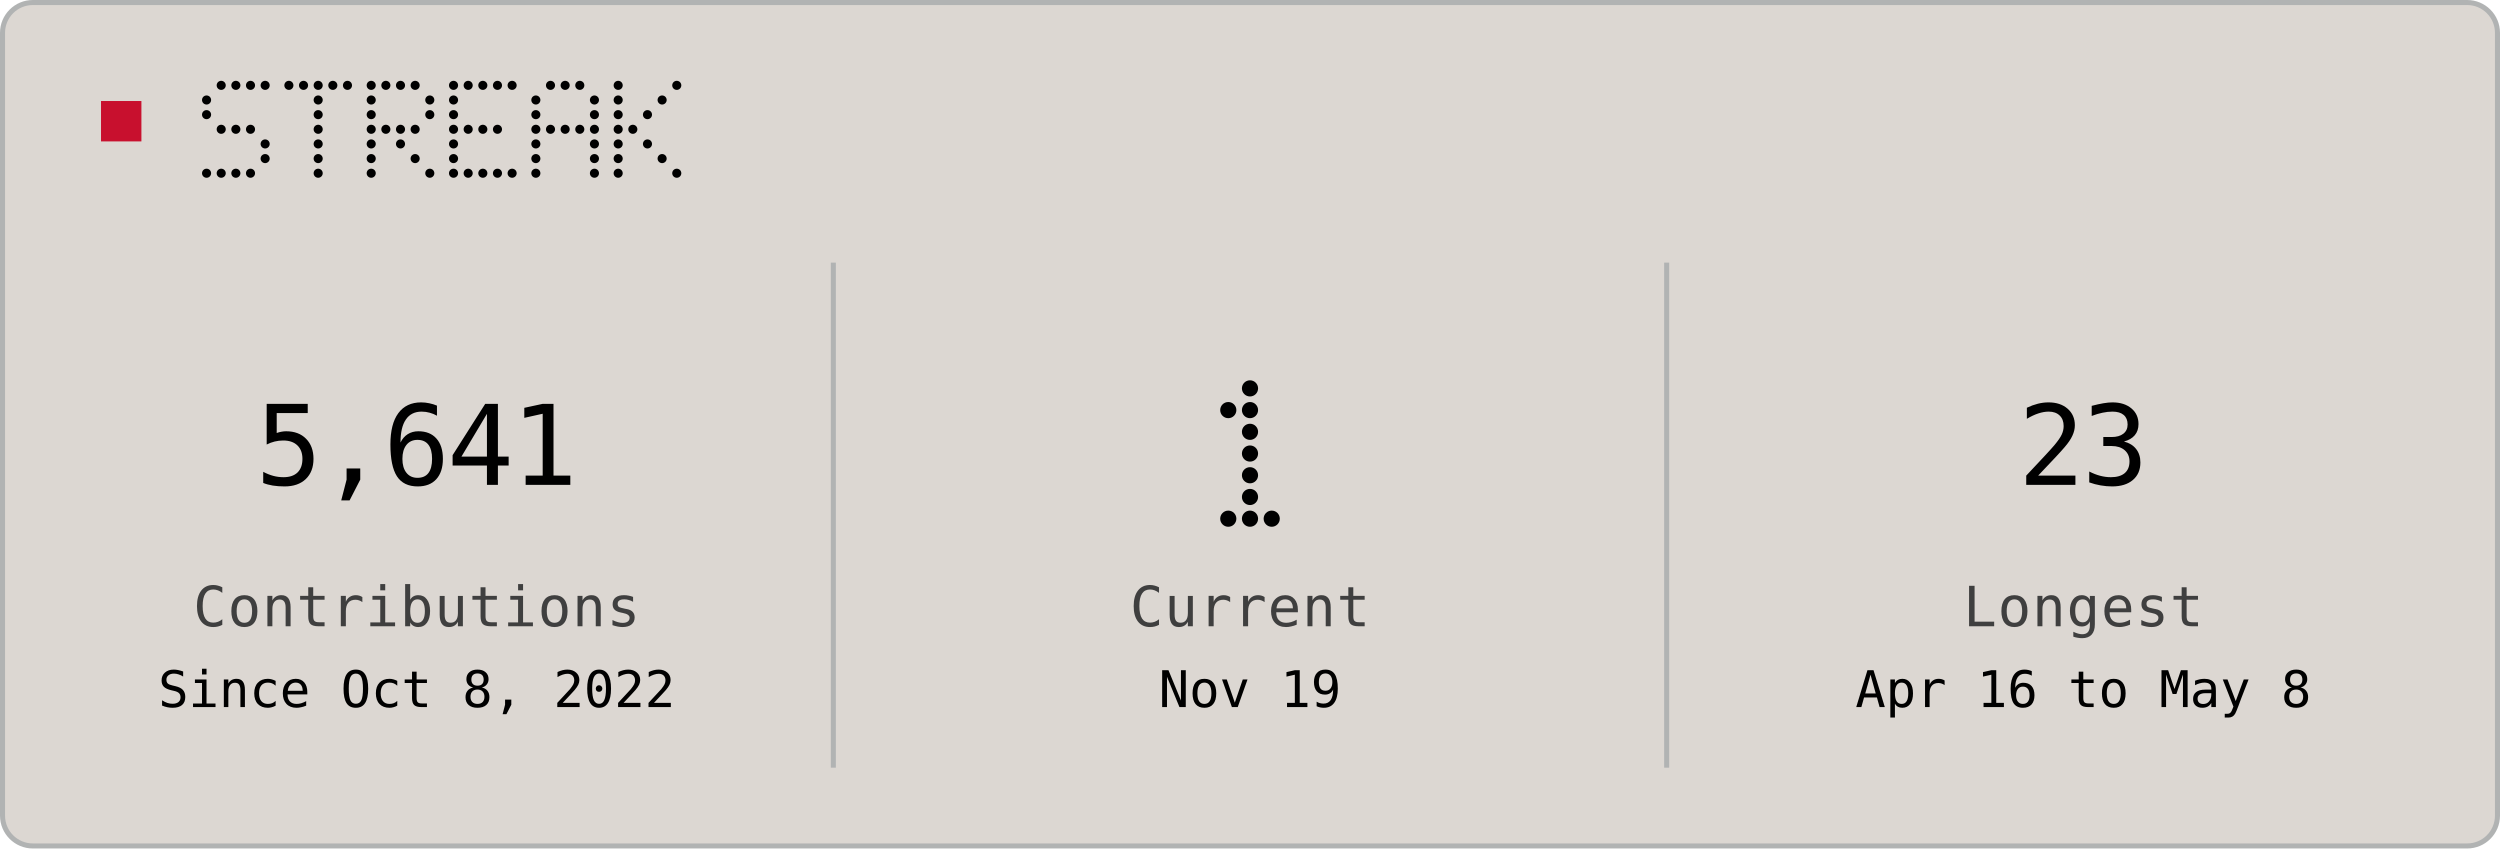
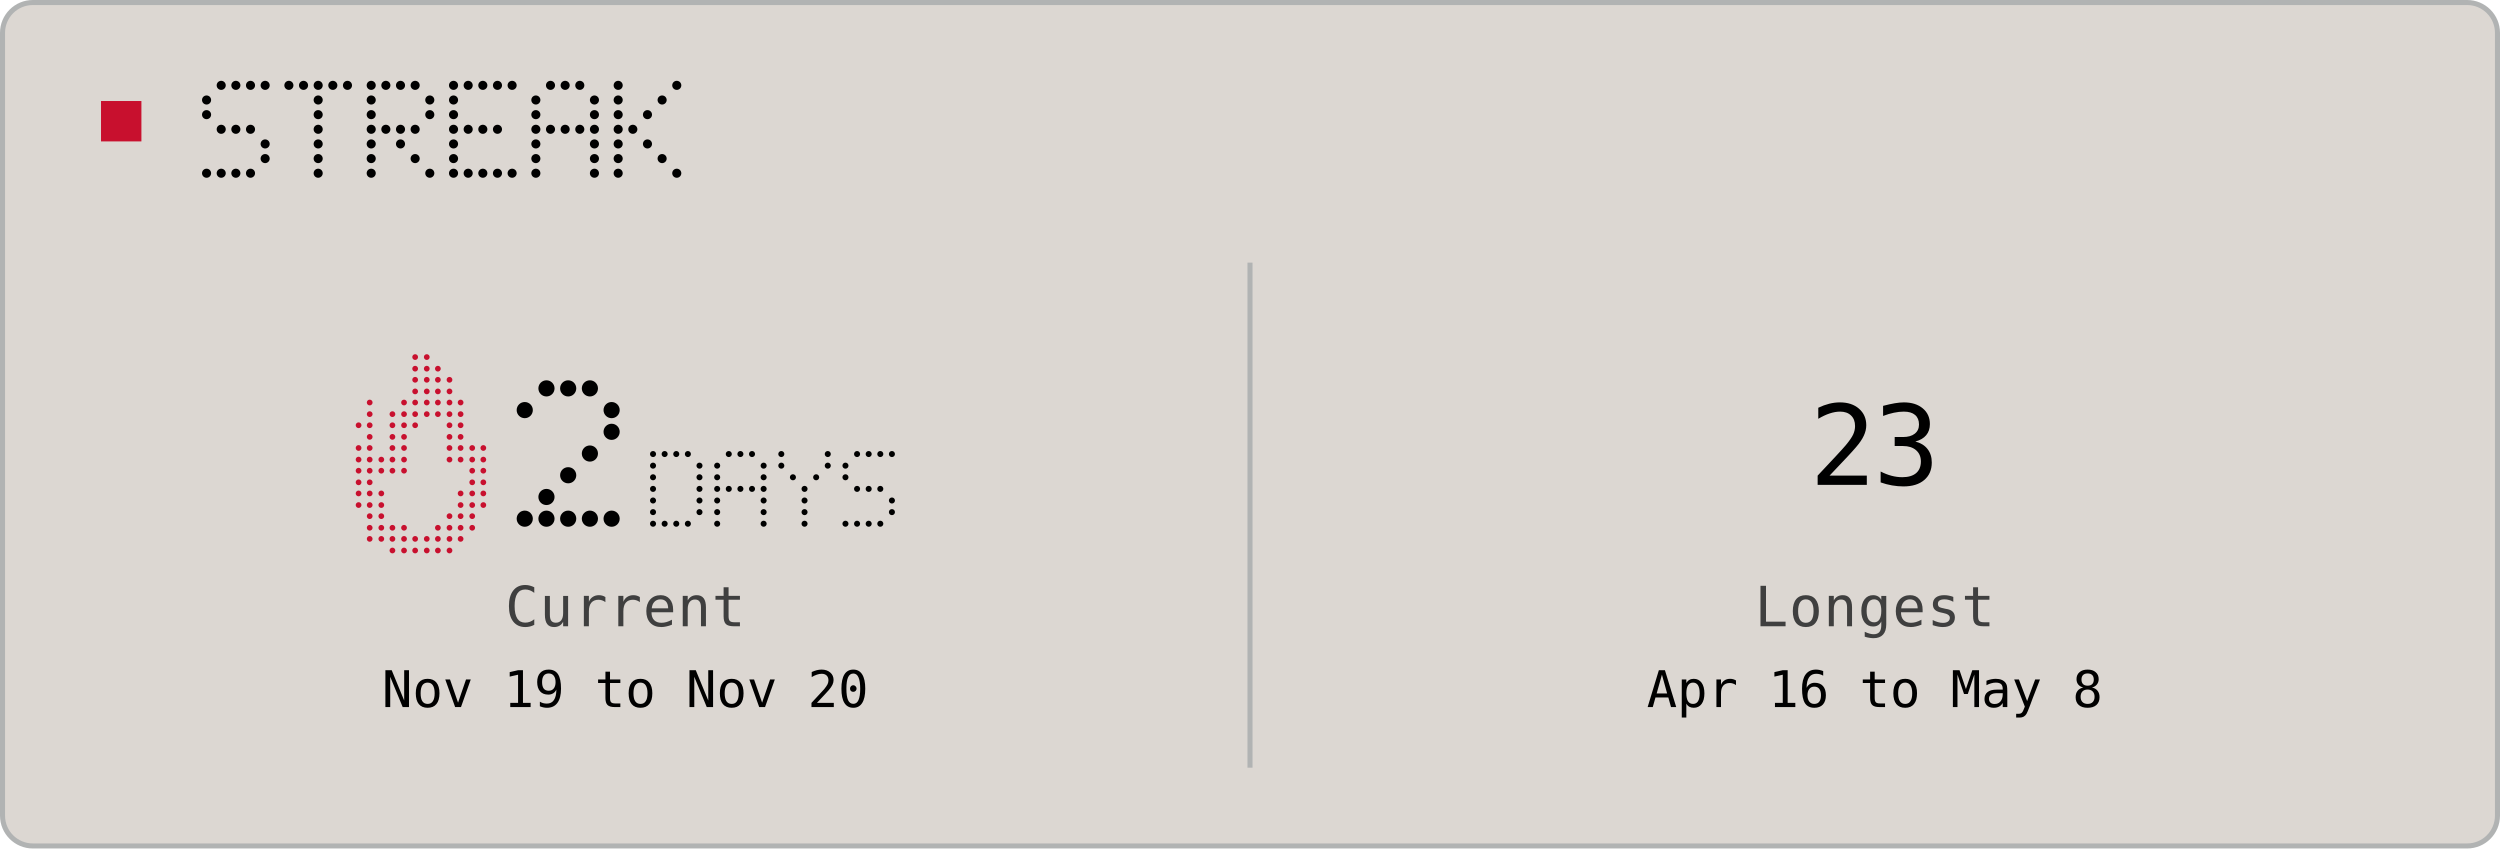
<svg xmlns="http://www.w3.org/2000/svg" width="495" height="168" viewBox="0 0 495 168" role="img">
  <rect x="0.5" y="0.5" width="494" height="167" rx="6" fill="#DCD7D2" stroke="#B1B3B3" stroke-width="1" />
  <rect x="20" y="20" width="8" height="8" fill="#C8102E" />
  <circle cx="43.8" cy="16.9" r="0.90" fill="#000000" />
  <circle cx="46.7" cy="16.9" r="0.90" fill="#000000" />
  <circle cx="49.6" cy="16.9" r="0.90" fill="#000000" />
  <circle cx="52.5" cy="16.9" r="0.90" fill="#000000" />
  <circle cx="40.9" cy="19.8" r="0.90" fill="#000000" />
  <circle cx="40.9" cy="22.7" r="0.90" fill="#000000" />
  <circle cx="43.8" cy="25.6" r="0.90" fill="#000000" />
  <circle cx="46.7" cy="25.6" r="0.90" fill="#000000" />
  <circle cx="49.6" cy="25.6" r="0.90" fill="#000000" />
  <circle cx="52.5" cy="28.5" r="0.90" fill="#000000" />
  <circle cx="52.5" cy="31.4" r="0.90" fill="#000000" />
  <circle cx="40.9" cy="34.3" r="0.90" fill="#000000" />
  <circle cx="43.8" cy="34.3" r="0.90" fill="#000000" />
  <circle cx="46.7" cy="34.3" r="0.90" fill="#000000" />
  <circle cx="49.6" cy="34.3" r="0.90" fill="#000000" />
  <circle cx="57.2" cy="16.9" r="0.90" fill="#000000" />
  <circle cx="60.1" cy="16.9" r="0.90" fill="#000000" />
  <circle cx="63.0" cy="16.9" r="0.90" fill="#000000" />
  <circle cx="65.9" cy="16.9" r="0.90" fill="#000000" />
  <circle cx="68.8" cy="16.9" r="0.90" fill="#000000" />
  <circle cx="63.0" cy="19.8" r="0.90" fill="#000000" />
  <circle cx="63.0" cy="22.7" r="0.90" fill="#000000" />
  <circle cx="63.0" cy="25.6" r="0.90" fill="#000000" />
  <circle cx="63.0" cy="28.5" r="0.90" fill="#000000" />
  <circle cx="63.0" cy="31.4" r="0.90" fill="#000000" />
  <circle cx="63.0" cy="34.3" r="0.90" fill="#000000" />
  <circle cx="73.5" cy="16.9" r="0.90" fill="#000000" />
  <circle cx="76.4" cy="16.9" r="0.90" fill="#000000" />
  <circle cx="79.3" cy="16.9" r="0.90" fill="#000000" />
  <circle cx="82.2" cy="16.9" r="0.90" fill="#000000" />
  <circle cx="73.5" cy="19.8" r="0.90" fill="#000000" />
  <circle cx="85.1" cy="19.8" r="0.90" fill="#000000" />
  <circle cx="73.5" cy="22.7" r="0.90" fill="#000000" />
  <circle cx="85.1" cy="22.7" r="0.90" fill="#000000" />
  <circle cx="73.5" cy="25.6" r="0.90" fill="#000000" />
  <circle cx="76.4" cy="25.6" r="0.90" fill="#000000" />
  <circle cx="79.3" cy="25.6" r="0.90" fill="#000000" />
  <circle cx="82.2" cy="25.6" r="0.90" fill="#000000" />
  <circle cx="73.5" cy="28.5" r="0.90" fill="#000000" />
  <circle cx="79.3" cy="28.5" r="0.90" fill="#000000" />
  <circle cx="73.5" cy="31.4" r="0.90" fill="#000000" />
  <circle cx="82.2" cy="31.4" r="0.90" fill="#000000" />
  <circle cx="73.5" cy="34.3" r="0.90" fill="#000000" />
  <circle cx="85.1" cy="34.3" r="0.90" fill="#000000" />
  <circle cx="89.8" cy="16.9" r="0.90" fill="#000000" />
  <circle cx="92.7" cy="16.9" r="0.90" fill="#000000" />
  <circle cx="95.6" cy="16.9" r="0.90" fill="#000000" />
  <circle cx="98.5" cy="16.9" r="0.90" fill="#000000" />
  <circle cx="101.4" cy="16.9" r="0.90" fill="#000000" />
  <circle cx="89.8" cy="19.8" r="0.90" fill="#000000" />
  <circle cx="89.8" cy="22.7" r="0.90" fill="#000000" />
  <circle cx="89.8" cy="25.6" r="0.90" fill="#000000" />
  <circle cx="92.7" cy="25.6" r="0.90" fill="#000000" />
  <circle cx="95.6" cy="25.6" r="0.90" fill="#000000" />
  <circle cx="98.5" cy="25.6" r="0.90" fill="#000000" />
  <circle cx="89.8" cy="28.5" r="0.90" fill="#000000" />
  <circle cx="89.8" cy="31.4" r="0.90" fill="#000000" />
  <circle cx="89.8" cy="34.3" r="0.90" fill="#000000" />
  <circle cx="92.7" cy="34.3" r="0.90" fill="#000000" />
  <circle cx="95.6" cy="34.3" r="0.90" fill="#000000" />
  <circle cx="98.5" cy="34.3" r="0.90" fill="#000000" />
  <circle cx="101.4" cy="34.3" r="0.90" fill="#000000" />
  <circle cx="109.0" cy="16.9" r="0.90" fill="#000000" />
  <circle cx="111.9" cy="16.9" r="0.90" fill="#000000" />
  <circle cx="114.8" cy="16.9" r="0.90" fill="#000000" />
  <circle cx="106.1" cy="19.8" r="0.90" fill="#000000" />
  <circle cx="117.7" cy="19.8" r="0.90" fill="#000000" />
  <circle cx="106.1" cy="22.7" r="0.90" fill="#000000" />
  <circle cx="117.7" cy="22.7" r="0.90" fill="#000000" />
  <circle cx="106.1" cy="25.6" r="0.90" fill="#000000" />
  <circle cx="109.0" cy="25.6" r="0.90" fill="#000000" />
  <circle cx="111.9" cy="25.6" r="0.90" fill="#000000" />
  <circle cx="114.8" cy="25.6" r="0.90" fill="#000000" />
  <circle cx="117.7" cy="25.6" r="0.90" fill="#000000" />
  <circle cx="106.1" cy="28.5" r="0.90" fill="#000000" />
  <circle cx="117.7" cy="28.5" r="0.90" fill="#000000" />
  <circle cx="106.1" cy="31.4" r="0.90" fill="#000000" />
  <circle cx="117.7" cy="31.4" r="0.90" fill="#000000" />
  <circle cx="106.1" cy="34.3" r="0.90" fill="#000000" />
  <circle cx="117.7" cy="34.3" r="0.90" fill="#000000" />
  <circle cx="122.4" cy="16.9" r="0.90" fill="#000000" />
  <circle cx="134.0" cy="16.9" r="0.90" fill="#000000" />
  <circle cx="122.4" cy="19.8" r="0.90" fill="#000000" />
  <circle cx="131.1" cy="19.8" r="0.90" fill="#000000" />
  <circle cx="122.4" cy="22.7" r="0.90" fill="#000000" />
  <circle cx="128.2" cy="22.7" r="0.90" fill="#000000" />
  <circle cx="122.4" cy="25.6" r="0.90" fill="#000000" />
  <circle cx="125.3" cy="25.6" r="0.90" fill="#000000" />
  <circle cx="122.4" cy="28.5" r="0.90" fill="#000000" />
  <circle cx="128.2" cy="28.5" r="0.90" fill="#000000" />
  <circle cx="122.4" cy="31.4" r="0.90" fill="#000000" />
  <circle cx="131.1" cy="31.4" r="0.90" fill="#000000" />
  <circle cx="122.4" cy="34.3" r="0.90" fill="#000000" />
  <circle cx="134.0" cy="34.3" r="0.90" fill="#000000" />
-   <line x1="165.0" y1="52" x2="165.0" y2="152" stroke="#B1B3B3" />
-   <line x1="330.0" y1="52" x2="330.0" y2="152" stroke="#B1B3B3" />
-   <text x="82.5" y="96" fill="#000000" text-anchor="middle" font-family="ui-monospace, Geist Mono, monospace" font-size="22" letter-spacing="-0.6" dominant-baseline="auto">5,641</text>
-   <text x="82.5" y="124" fill="#3F3F3F" text-anchor="middle" font-family="ui-monospace, Geist Mono, monospace" font-size="11" letter-spacing="0.2" dominant-baseline="auto">Contributions</text>
-   <text x="82.5" y="140" fill="#000000" text-anchor="middle" font-family="ui-monospace, Geist Mono, monospace" font-size="10" letter-spacing="0" dominant-baseline="auto">Since Oct 8, 2022</text>
-   <circle cx="247.5" cy="76.9" r="1.60" fill="#000000" />
-   <circle cx="243.2" cy="81.2" r="1.60" fill="#000000" />
-   <circle cx="247.5" cy="81.2" r="1.60" fill="#000000" />
-   <circle cx="247.5" cy="85.5" r="1.60" fill="#000000" />
-   <circle cx="247.5" cy="89.8" r="1.60" fill="#000000" />
-   <circle cx="247.5" cy="94.1" r="1.60" fill="#000000" />
-   <circle cx="247.5" cy="98.4" r="1.60" fill="#000000" />
-   <circle cx="243.2" cy="102.7" r="1.60" fill="#000000" />
-   <circle cx="247.5" cy="102.7" r="1.60" fill="#000000" />
-   <circle cx="251.8" cy="102.7" r="1.60" fill="#000000" />
-   <text x="247.5" y="124" fill="#3F3F3F" text-anchor="middle" font-family="ui-monospace, Geist Mono, monospace" font-size="11" letter-spacing="0.2" dominant-baseline="auto">Current</text>
-   <text x="247.5" y="140" fill="#000000" text-anchor="middle" font-family="ui-monospace, Geist Mono, monospace" font-size="10" letter-spacing="0" dominant-baseline="auto">Nov 19</text>
-   <text x="412.5" y="96" fill="#000000" text-anchor="middle" font-family="ui-monospace, Geist Mono, monospace" font-size="22" letter-spacing="-0.6" dominant-baseline="auto">23</text>
-   <text x="412.5" y="124" fill="#3F3F3F" text-anchor="middle" font-family="ui-monospace, Geist Mono, monospace" font-size="11" letter-spacing="0.2" dominant-baseline="auto">Longest</text>
-   <text x="412.5" y="140" fill="#000000" text-anchor="middle" font-family="ui-monospace, Geist Mono, monospace" font-size="10" letter-spacing="0" dominant-baseline="auto">Apr 16 to May 8</text>
+   <line x1="247.5" y1="52" x2="247.5" y2="152" stroke="#B1B3B3" />
+   <circle cx="82.2" cy="70.7" r="0.57" fill="#C8102E" />
+   <circle cx="84.5" cy="70.7" r="0.57" fill="#C8102E" />
+   <circle cx="82.2" cy="73.0" r="0.57" fill="#C8102E" />
+   <circle cx="84.5" cy="73.0" r="0.57" fill="#C8102E" />
+   <circle cx="86.7" cy="73.0" r="0.57" fill="#C8102E" />
+   <circle cx="82.2" cy="75.2" r="0.57" fill="#C8102E" />
+   <circle cx="84.5" cy="75.2" r="0.57" fill="#C8102E" />
+   <circle cx="86.7" cy="75.2" r="0.57" fill="#C8102E" />
+   <circle cx="89.0" cy="75.2" r="0.57" fill="#C8102E" />
+   <circle cx="82.2" cy="77.5" r="0.57" fill="#C8102E" />
+   <circle cx="84.5" cy="77.5" r="0.57" fill="#C8102E" />
+   <circle cx="86.7" cy="77.5" r="0.57" fill="#C8102E" />
+   <circle cx="89.0" cy="77.5" r="0.57" fill="#C8102E" />
+   <circle cx="73.2" cy="79.7" r="0.57" fill="#C8102E" />
+   <circle cx="80.0" cy="79.7" r="0.57" fill="#C8102E" />
+   <circle cx="82.2" cy="79.7" r="0.57" fill="#C8102E" />
+   <circle cx="84.5" cy="79.7" r="0.57" fill="#C8102E" />
+   <circle cx="86.7" cy="79.7" r="0.57" fill="#C8102E" />
+   <circle cx="89.0" cy="79.7" r="0.57" fill="#C8102E" />
+   <circle cx="91.2" cy="79.7" r="0.57" fill="#C8102E" />
+   <circle cx="73.2" cy="82.0" r="0.57" fill="#C8102E" />
+   <circle cx="77.7" cy="82.0" r="0.57" fill="#C8102E" />
+   <circle cx="80.0" cy="82.0" r="0.57" fill="#C8102E" />
+   <circle cx="82.2" cy="82.0" r="0.57" fill="#C8102E" />
+   <circle cx="84.5" cy="82.0" r="0.57" fill="#C8102E" />
+   <circle cx="86.7" cy="82.0" r="0.57" fill="#C8102E" />
+   <circle cx="89.0" cy="82.0" r="0.57" fill="#C8102E" />
+   <circle cx="91.2" cy="82.0" r="0.57" fill="#C8102E" />
+   <circle cx="71.0" cy="84.2" r="0.57" fill="#C8102E" />
+   <circle cx="73.2" cy="84.2" r="0.57" fill="#C8102E" />
+   <circle cx="77.7" cy="84.2" r="0.57" fill="#C8102E" />
+   <circle cx="80.0" cy="84.2" r="0.57" fill="#C8102E" />
+   <circle cx="82.2" cy="84.2" r="0.57" fill="#C8102E" />
+   <circle cx="89.0" cy="84.2" r="0.57" fill="#C8102E" />
+   <circle cx="91.2" cy="84.2" r="0.57" fill="#C8102E" />
+   <circle cx="73.2" cy="86.5" r="0.57" fill="#C8102E" />
+   <circle cx="77.7" cy="86.5" r="0.57" fill="#C8102E" />
+   <circle cx="80.0" cy="86.5" r="0.57" fill="#C8102E" />
+   <circle cx="89.0" cy="86.5" r="0.57" fill="#C8102E" />
+   <circle cx="91.2" cy="86.5" r="0.57" fill="#C8102E" />
+   <circle cx="71.0" cy="88.7" r="0.57" fill="#C8102E" />
+   <circle cx="73.2" cy="88.7" r="0.57" fill="#C8102E" />
+   <circle cx="77.7" cy="88.7" r="0.57" fill="#C8102E" />
+   <circle cx="80.0" cy="88.7" r="0.57" fill="#C8102E" />
+   <circle cx="89.0" cy="88.7" r="0.57" fill="#C8102E" />
+   <circle cx="91.2" cy="88.7" r="0.57" fill="#C8102E" />
+   <circle cx="93.5" cy="88.7" r="0.57" fill="#C8102E" />
+   <circle cx="95.7" cy="88.7" r="0.57" fill="#C8102E" />
+   <circle cx="71.0" cy="91.0" r="0.57" fill="#C8102E" />
+   <circle cx="73.2" cy="91.0" r="0.57" fill="#C8102E" />
+   <circle cx="75.5" cy="91.0" r="0.57" fill="#C8102E" />
+   <circle cx="77.7" cy="91.0" r="0.57" fill="#C8102E" />
+   <circle cx="80.0" cy="91.0" r="0.57" fill="#C8102E" />
+   <circle cx="89.0" cy="91.0" r="0.57" fill="#C8102E" />
+   <circle cx="91.2" cy="91.0" r="0.57" fill="#C8102E" />
+   <circle cx="93.5" cy="91.0" r="0.57" fill="#C8102E" />
+   <circle cx="95.7" cy="91.0" r="0.57" fill="#C8102E" />
+   <circle cx="71.0" cy="93.2" r="0.57" fill="#C8102E" />
+   <circle cx="73.2" cy="93.2" r="0.57" fill="#C8102E" />
+   <circle cx="75.5" cy="93.2" r="0.57" fill="#C8102E" />
+   <circle cx="77.7" cy="93.2" r="0.57" fill="#C8102E" />
+   <circle cx="80.0" cy="93.2" r="0.57" fill="#C8102E" />
+   <circle cx="93.5" cy="93.2" r="0.57" fill="#C8102E" />
+   <circle cx="95.7" cy="93.2" r="0.57" fill="#C8102E" />
+   <circle cx="71.0" cy="95.5" r="0.57" fill="#C8102E" />
+   <circle cx="73.2" cy="95.5" r="0.57" fill="#C8102E" />
+   <circle cx="93.5" cy="95.5" r="0.57" fill="#C8102E" />
+   <circle cx="95.7" cy="95.5" r="0.57" fill="#C8102E" />
+   <circle cx="71.0" cy="97.7" r="0.57" fill="#C8102E" />
+   <circle cx="73.2" cy="97.7" r="0.57" fill="#C8102E" />
+   <circle cx="75.5" cy="97.7" r="0.57" fill="#C8102E" />
+   <circle cx="91.2" cy="97.7" r="0.57" fill="#C8102E" />
+   <circle cx="93.5" cy="97.7" r="0.57" fill="#C8102E" />
+   <circle cx="95.7" cy="97.7" r="0.57" fill="#C8102E" />
+   <circle cx="71.0" cy="100.0" r="0.57" fill="#C8102E" />
+   <circle cx="73.2" cy="100.0" r="0.57" fill="#C8102E" />
+   <circle cx="75.5" cy="100.0" r="0.57" fill="#C8102E" />
+   <circle cx="91.2" cy="100.0" r="0.57" fill="#C8102E" />
+   <circle cx="93.5" cy="100.0" r="0.57" fill="#C8102E" />
+   <circle cx="95.7" cy="100.0" r="0.57" fill="#C8102E" />
+   <circle cx="73.2" cy="102.2" r="0.57" fill="#C8102E" />
+   <circle cx="75.5" cy="102.2" r="0.57" fill="#C8102E" />
+   <circle cx="89.0" cy="102.2" r="0.57" fill="#C8102E" />
+   <circle cx="91.2" cy="102.2" r="0.57" fill="#C8102E" />
+   <circle cx="93.5" cy="102.2" r="0.57" fill="#C8102E" />
+   <circle cx="73.2" cy="104.5" r="0.57" fill="#C8102E" />
+   <circle cx="75.5" cy="104.5" r="0.57" fill="#C8102E" />
+   <circle cx="77.7" cy="104.5" r="0.57" fill="#C8102E" />
+   <circle cx="80.0" cy="104.5" r="0.57" fill="#C8102E" />
+   <circle cx="86.7" cy="104.5" r="0.57" fill="#C8102E" />
+   <circle cx="89.0" cy="104.5" r="0.57" fill="#C8102E" />
+   <circle cx="91.2" cy="104.5" r="0.57" fill="#C8102E" />
+   <circle cx="93.5" cy="104.5" r="0.57" fill="#C8102E" />
+   <circle cx="73.2" cy="106.7" r="0.57" fill="#C8102E" />
+   <circle cx="75.5" cy="106.7" r="0.57" fill="#C8102E" />
+   <circle cx="77.7" cy="106.7" r="0.57" fill="#C8102E" />
+   <circle cx="80.0" cy="106.7" r="0.57" fill="#C8102E" />
+   <circle cx="82.2" cy="106.7" r="0.57" fill="#C8102E" />
+   <circle cx="84.5" cy="106.7" r="0.57" fill="#C8102E" />
+   <circle cx="86.7" cy="106.7" r="0.57" fill="#C8102E" />
+   <circle cx="89.0" cy="106.7" r="0.57" fill="#C8102E" />
+   <circle cx="91.2" cy="106.7" r="0.57" fill="#C8102E" />
+   <circle cx="77.7" cy="109.0" r="0.57" fill="#C8102E" />
+   <circle cx="80.0" cy="109.0" r="0.57" fill="#C8102E" />
+   <circle cx="82.2" cy="109.0" r="0.57" fill="#C8102E" />
+   <circle cx="84.5" cy="109.0" r="0.57" fill="#C8102E" />
+   <circle cx="86.7" cy="109.0" r="0.57" fill="#C8102E" />
+   <circle cx="89.0" cy="109.0" r="0.57" fill="#C8102E" />
+   <circle cx="108.2" cy="76.9" r="1.60" fill="#000000" />
+   <circle cx="112.5" cy="76.9" r="1.60" fill="#000000" />
+   <circle cx="116.8" cy="76.9" r="1.60" fill="#000000" />
+   <circle cx="103.9" cy="81.2" r="1.60" fill="#000000" />
+   <circle cx="121.1" cy="81.2" r="1.60" fill="#000000" />
+   <circle cx="121.1" cy="85.5" r="1.60" fill="#000000" />
+   <circle cx="116.8" cy="89.8" r="1.60" fill="#000000" />
+   <circle cx="112.5" cy="94.1" r="1.60" fill="#000000" />
+   <circle cx="108.2" cy="98.4" r="1.60" fill="#000000" />
+   <circle cx="103.9" cy="102.7" r="1.60" fill="#000000" />
+   <circle cx="108.2" cy="102.7" r="1.60" fill="#000000" />
+   <circle cx="112.5" cy="102.7" r="1.60" fill="#000000" />
+   <circle cx="116.8" cy="102.7" r="1.60" fill="#000000" />
+   <circle cx="121.1" cy="102.7" r="1.60" fill="#000000" />
+   <circle cx="129.3" cy="89.9" r="0.60" fill="#000000" />
+   <circle cx="131.6" cy="89.9" r="0.60" fill="#000000" />
+   <circle cx="133.9" cy="89.9" r="0.60" fill="#000000" />
+   <circle cx="136.2" cy="89.9" r="0.60" fill="#000000" />
+   <circle cx="129.3" cy="92.2" r="0.60" fill="#000000" />
+   <circle cx="138.5" cy="92.2" r="0.60" fill="#000000" />
+   <circle cx="129.3" cy="94.5" r="0.60" fill="#000000" />
+   <circle cx="138.5" cy="94.5" r="0.60" fill="#000000" />
+   <circle cx="129.3" cy="96.8" r="0.60" fill="#000000" />
+   <circle cx="138.5" cy="96.8" r="0.60" fill="#000000" />
+   <circle cx="129.3" cy="99.1" r="0.60" fill="#000000" />
+   <circle cx="138.5" cy="99.1" r="0.60" fill="#000000" />
+   <circle cx="129.3" cy="101.4" r="0.60" fill="#000000" />
+   <circle cx="138.5" cy="101.4" r="0.60" fill="#000000" />
+   <circle cx="129.3" cy="103.7" r="0.60" fill="#000000" />
+   <circle cx="131.6" cy="103.7" r="0.60" fill="#000000" />
+   <circle cx="133.9" cy="103.7" r="0.60" fill="#000000" />
+   <circle cx="136.2" cy="103.7" r="0.60" fill="#000000" />
+   <circle cx="144.3" cy="89.9" r="0.60" fill="#000000" />
+   <circle cx="146.6" cy="89.9" r="0.60" fill="#000000" />
+   <circle cx="148.9" cy="89.9" r="0.60" fill="#000000" />
+   <circle cx="142.0" cy="92.2" r="0.60" fill="#000000" />
+   <circle cx="151.2" cy="92.2" r="0.60" fill="#000000" />
+   <circle cx="142.0" cy="94.5" r="0.60" fill="#000000" />
+   <circle cx="151.2" cy="94.5" r="0.60" fill="#000000" />
+   <circle cx="142.0" cy="96.8" r="0.60" fill="#000000" />
+   <circle cx="144.3" cy="96.8" r="0.60" fill="#000000" />
+   <circle cx="146.6" cy="96.8" r="0.60" fill="#000000" />
+   <circle cx="148.9" cy="96.8" r="0.60" fill="#000000" />
+   <circle cx="151.2" cy="96.8" r="0.60" fill="#000000" />
+   <circle cx="142.0" cy="99.1" r="0.60" fill="#000000" />
+   <circle cx="151.2" cy="99.1" r="0.60" fill="#000000" />
+   <circle cx="142.0" cy="101.4" r="0.60" fill="#000000" />
+   <circle cx="151.2" cy="101.4" r="0.60" fill="#000000" />
+   <circle cx="142.0" cy="103.7" r="0.60" fill="#000000" />
+   <circle cx="151.2" cy="103.7" r="0.60" fill="#000000" />
+   <circle cx="154.7" cy="89.9" r="0.60" fill="#000000" />
+   <circle cx="163.9" cy="89.9" r="0.60" fill="#000000" />
+   <circle cx="154.7" cy="92.2" r="0.60" fill="#000000" />
+   <circle cx="163.9" cy="92.2" r="0.60" fill="#000000" />
+   <circle cx="157.0" cy="94.5" r="0.60" fill="#000000" />
+   <circle cx="161.6" cy="94.5" r="0.60" fill="#000000" />
+   <circle cx="159.3" cy="96.8" r="0.60" fill="#000000" />
+   <circle cx="159.3" cy="99.1" r="0.60" fill="#000000" />
+   <circle cx="159.3" cy="101.4" r="0.60" fill="#000000" />
+   <circle cx="159.3" cy="103.7" r="0.60" fill="#000000" />
+   <circle cx="169.7" cy="89.9" r="0.60" fill="#000000" />
+   <circle cx="172.0" cy="89.9" r="0.60" fill="#000000" />
+   <circle cx="174.3" cy="89.9" r="0.60" fill="#000000" />
+   <circle cx="176.6" cy="89.9" r="0.60" fill="#000000" />
+   <circle cx="167.4" cy="92.2" r="0.60" fill="#000000" />
+   <circle cx="167.4" cy="94.5" r="0.60" fill="#000000" />
+   <circle cx="169.7" cy="96.8" r="0.60" fill="#000000" />
+   <circle cx="172.0" cy="96.8" r="0.60" fill="#000000" />
+   <circle cx="174.3" cy="96.8" r="0.60" fill="#000000" />
+   <circle cx="176.6" cy="99.1" r="0.60" fill="#000000" />
+   <circle cx="176.6" cy="101.4" r="0.60" fill="#000000" />
+   <circle cx="167.4" cy="103.7" r="0.60" fill="#000000" />
+   <circle cx="169.7" cy="103.7" r="0.60" fill="#000000" />
+   <circle cx="172.0" cy="103.7" r="0.60" fill="#000000" />
+   <circle cx="174.3" cy="103.7" r="0.60" fill="#000000" />
+   <text x="123.8" y="124" fill="#3F3F3F" text-anchor="middle" font-family="ui-monospace, Geist Mono, monospace" font-size="11" letter-spacing="0.2" dominant-baseline="auto">Current</text>
+   <text x="123.8" y="140" fill="#000000" text-anchor="middle" font-family="ui-monospace, Geist Mono, monospace" font-size="10" letter-spacing="0" dominant-baseline="auto">Nov 19 to Nov 20</text>
+   <text x="371.2" y="96" fill="#000000" text-anchor="middle" font-family="ui-monospace, Geist Mono, monospace" font-size="22" letter-spacing="-0.6" dominant-baseline="auto">23</text>
+   <text x="371.2" y="124" fill="#3F3F3F" text-anchor="middle" font-family="ui-monospace, Geist Mono, monospace" font-size="11" letter-spacing="0.2" dominant-baseline="auto">Longest</text>
+   <text x="371.2" y="140" fill="#000000" text-anchor="middle" font-family="ui-monospace, Geist Mono, monospace" font-size="10" letter-spacing="0" dominant-baseline="auto">Apr 16 to May 8</text>
</svg>
